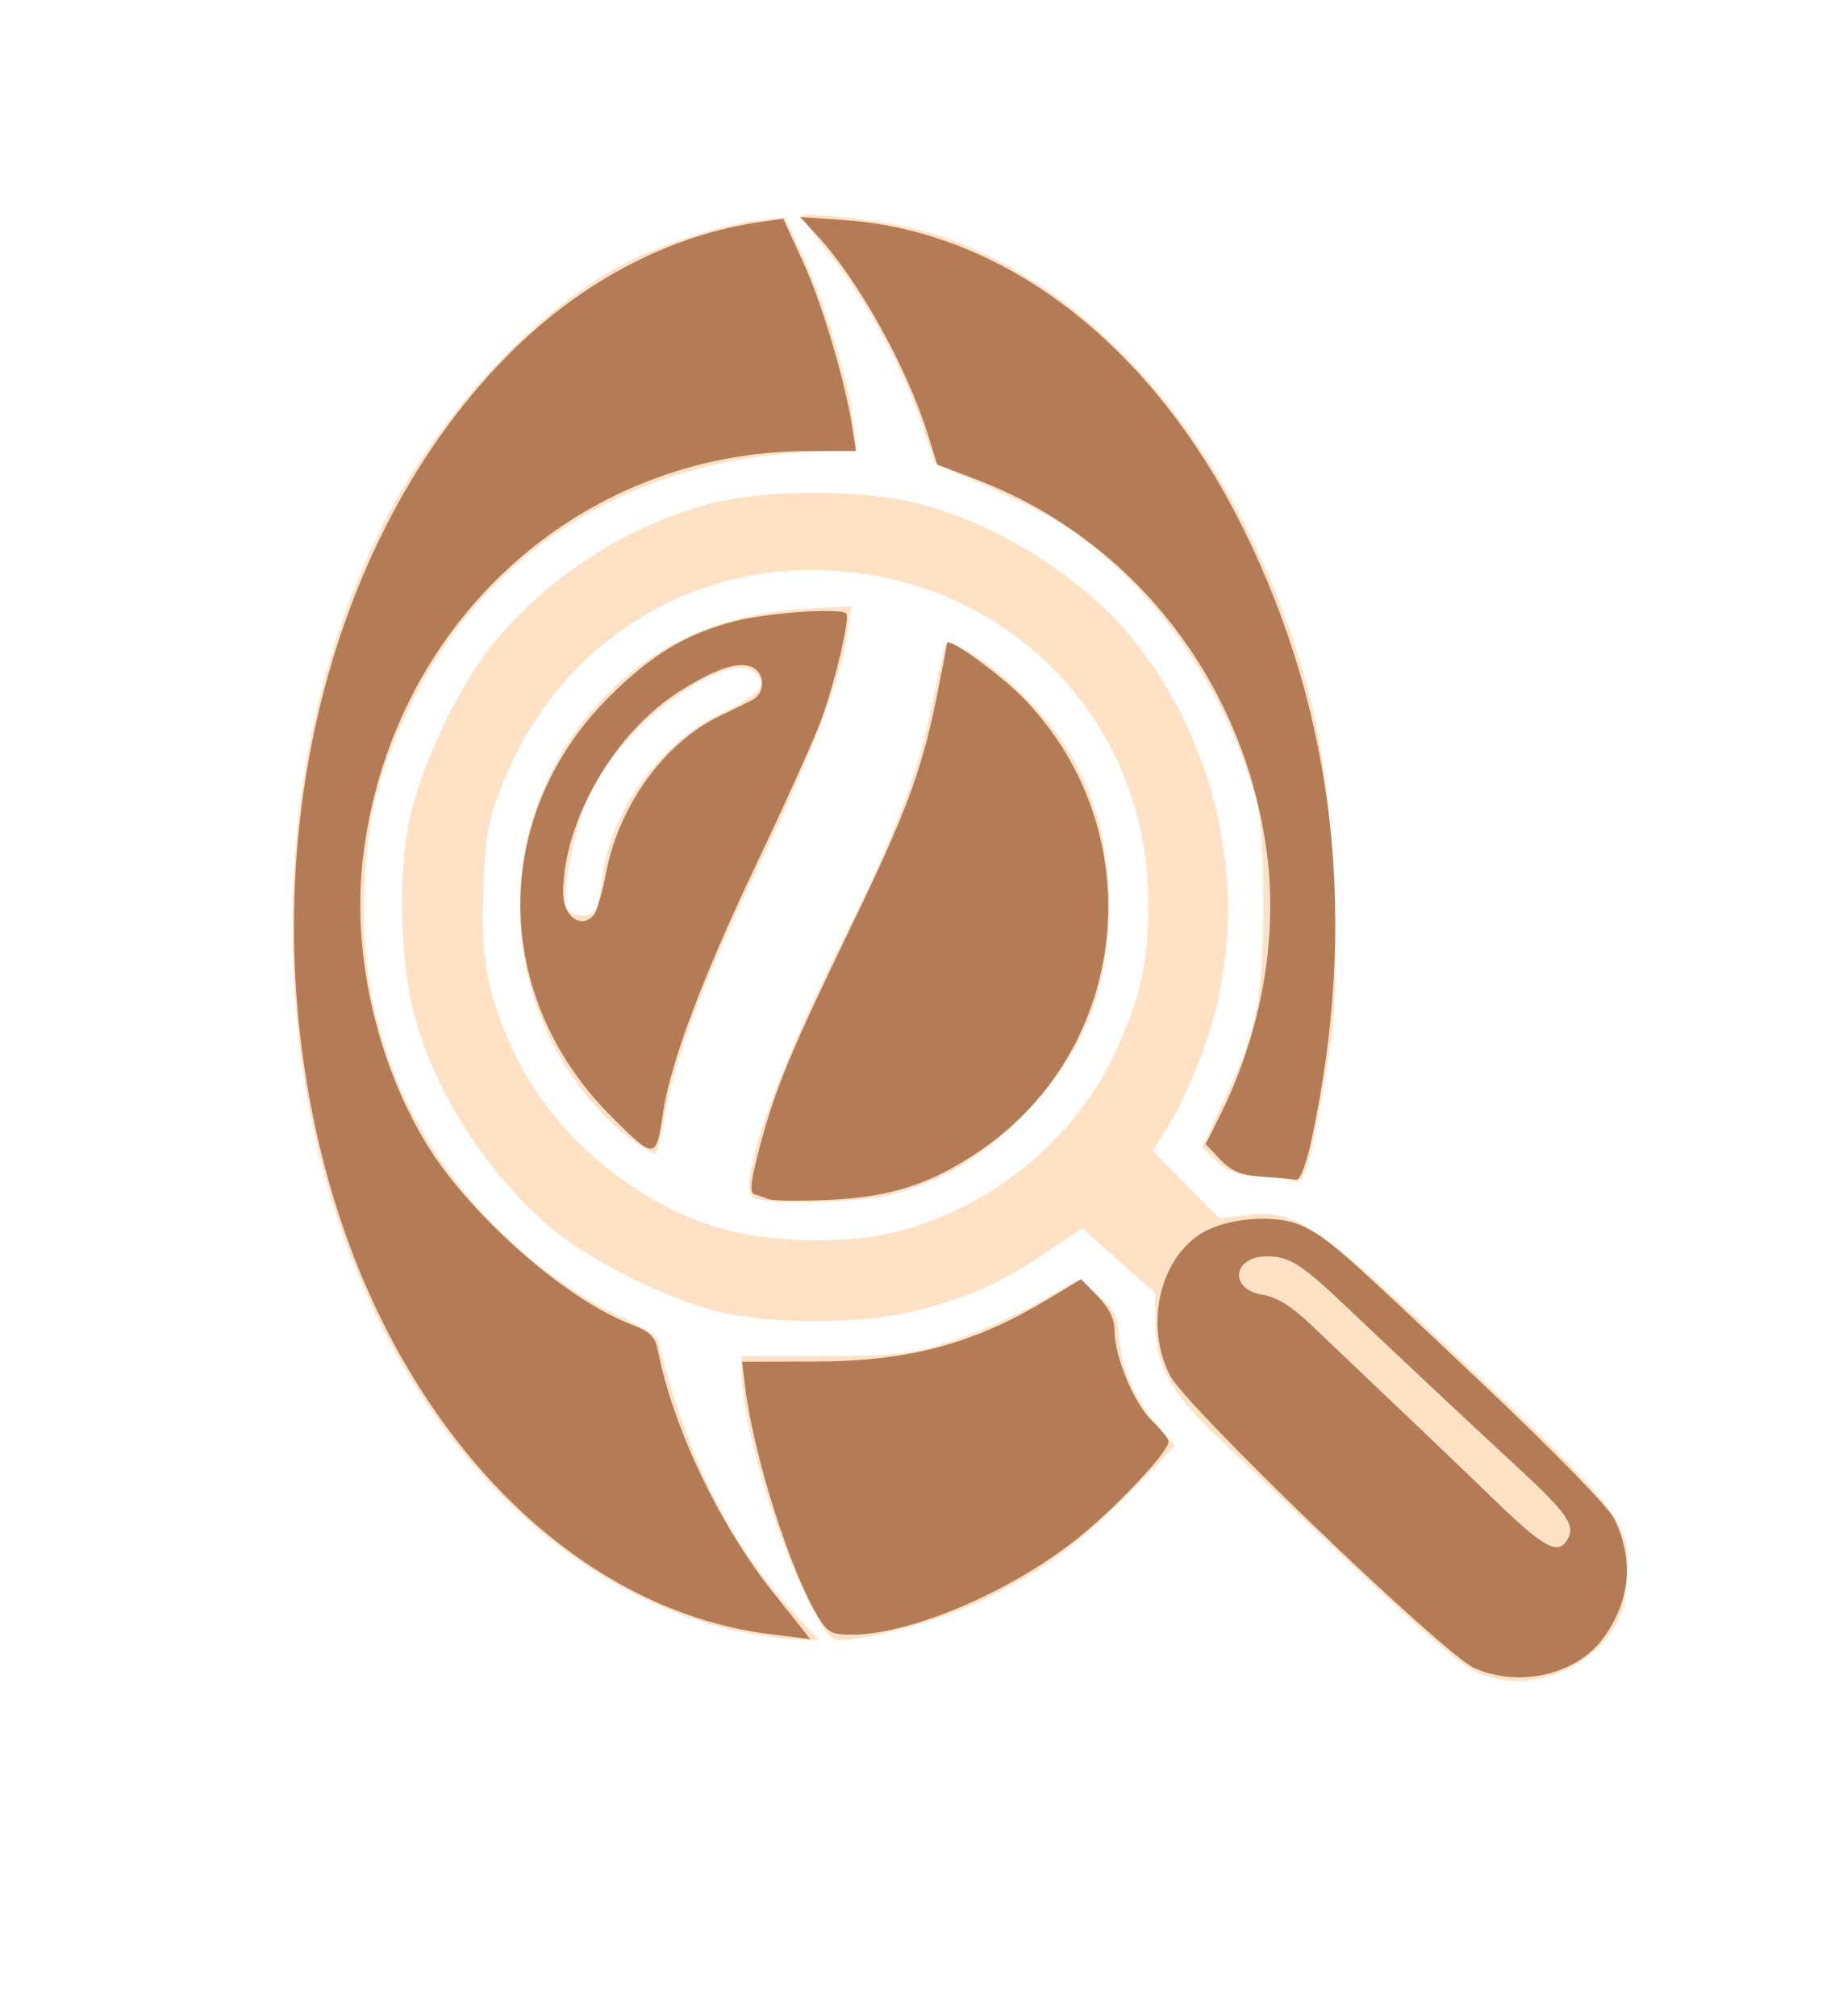
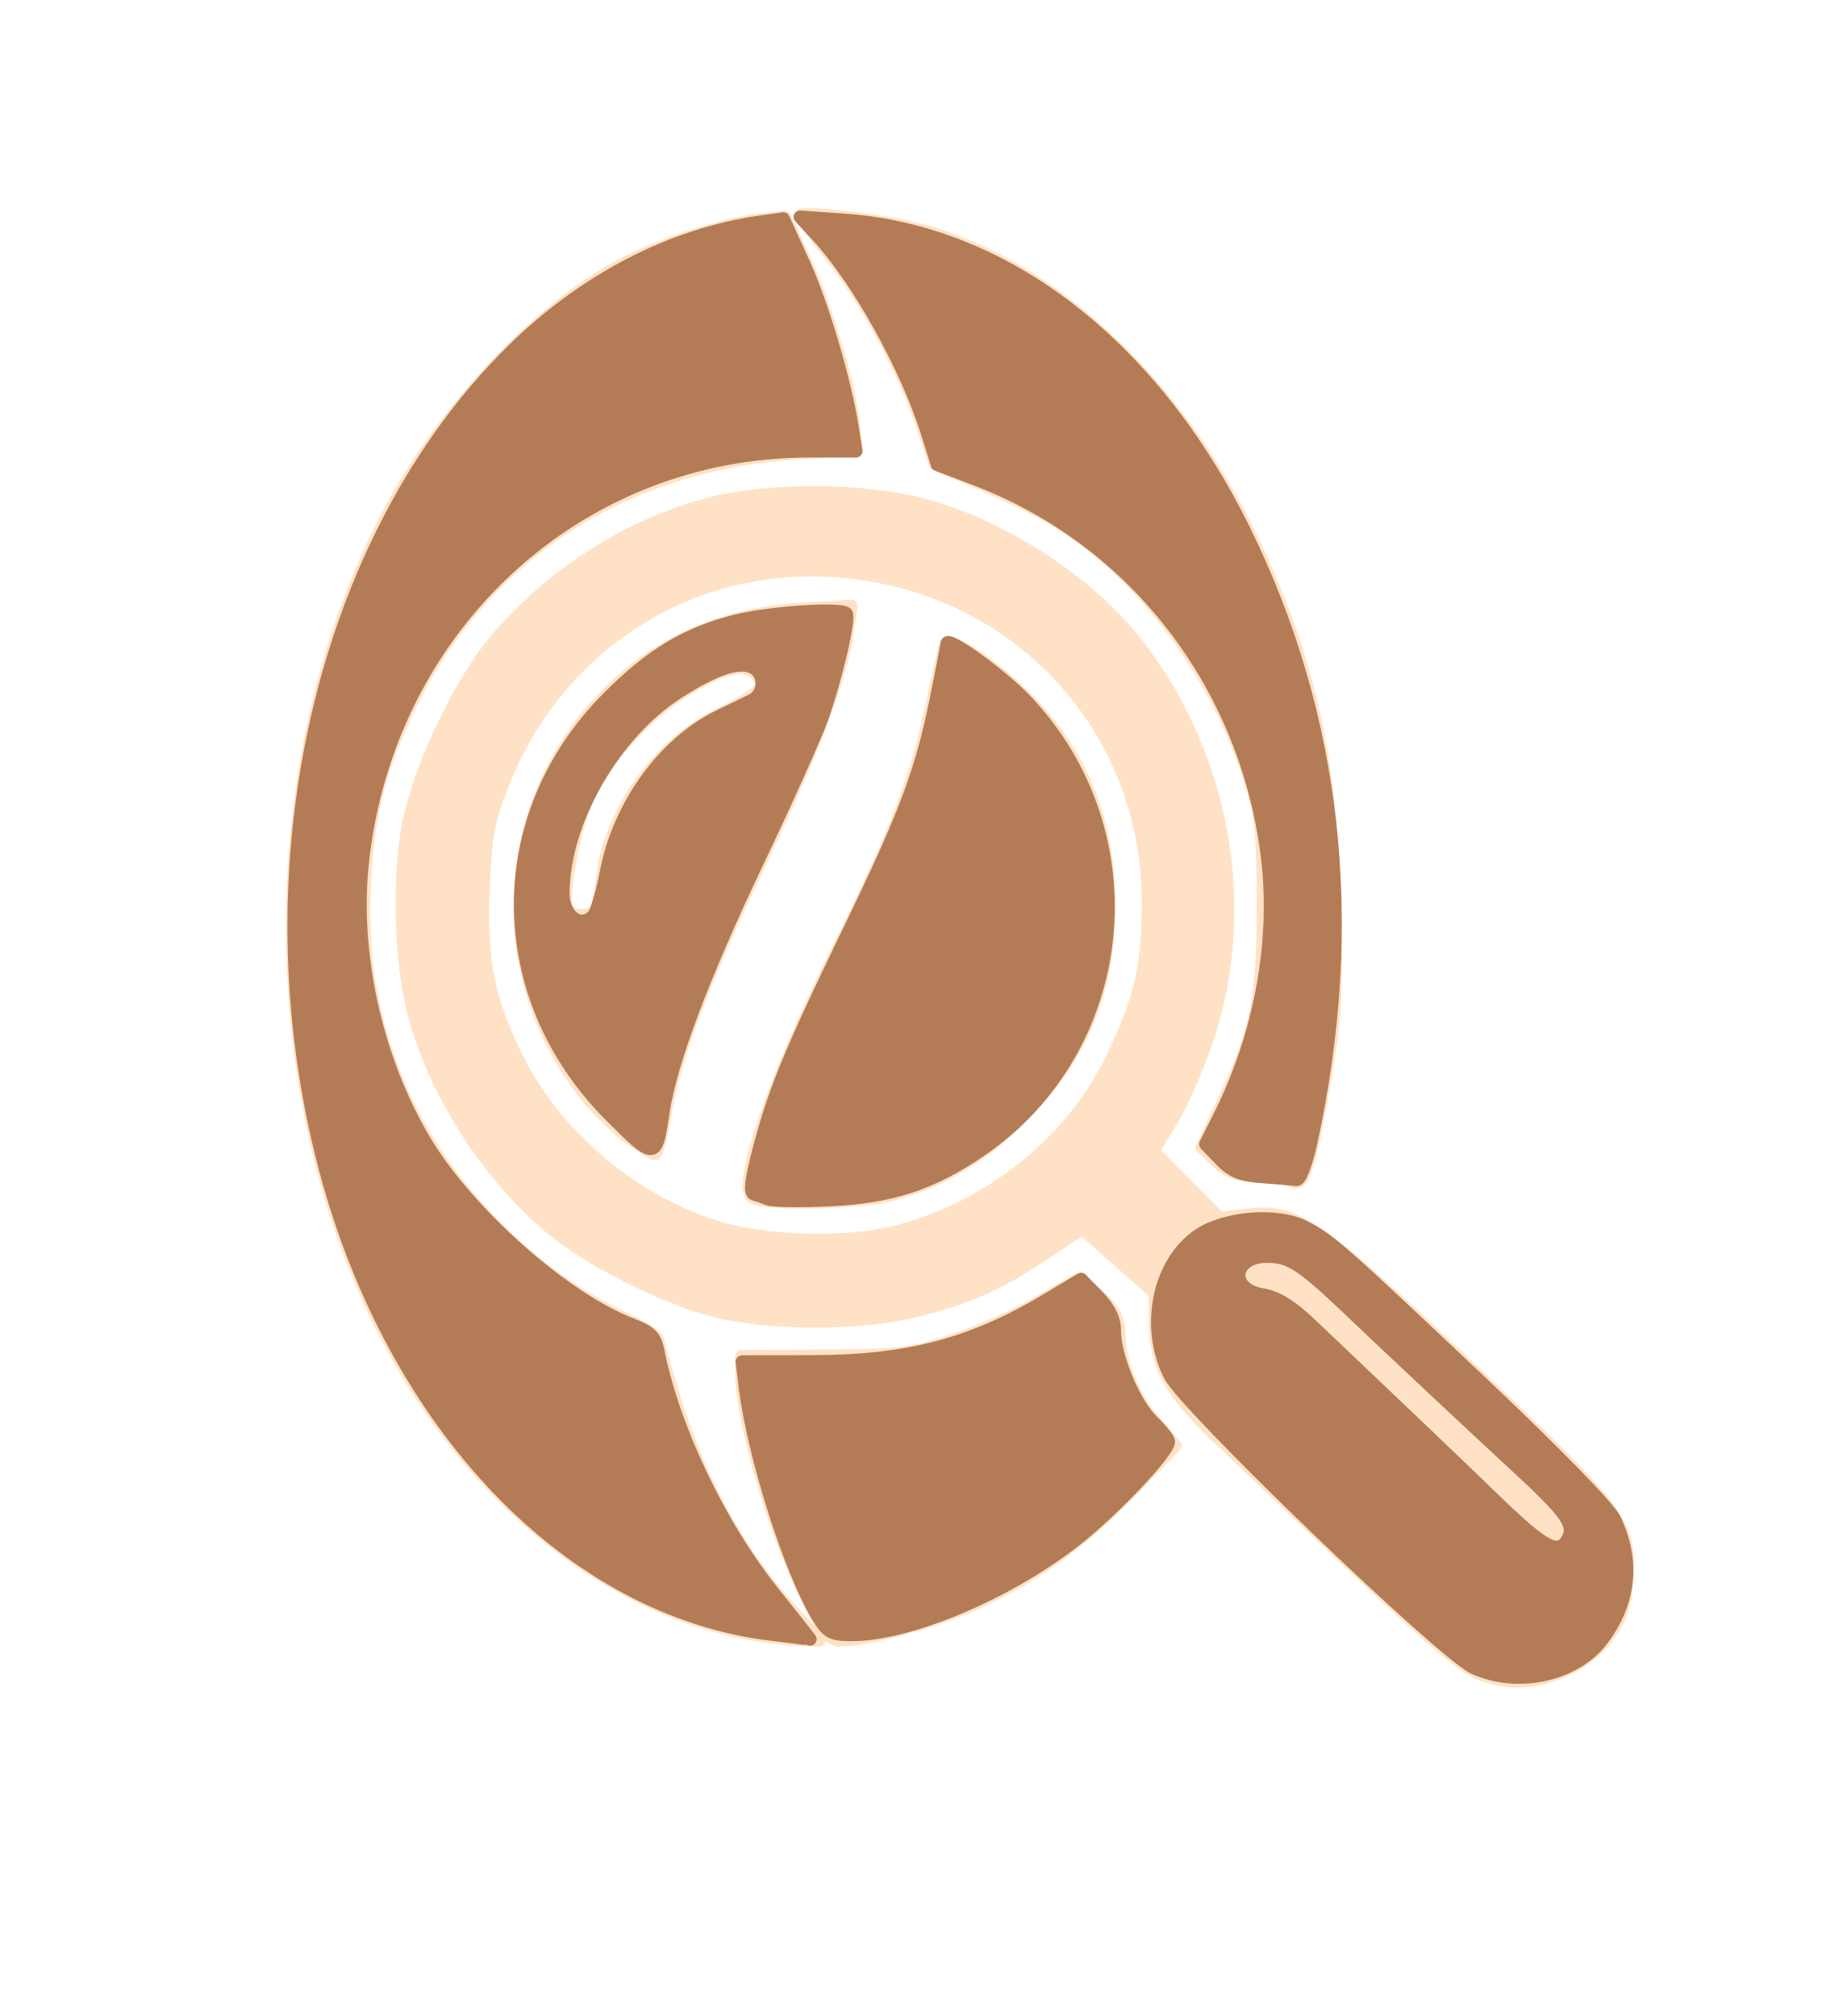
<svg xmlns="http://www.w3.org/2000/svg" version="1.1" id="svg1" width="337" height="373" viewBox="0 0 337 373">
  <defs id="defs1" />
  <g id="g1">
    <g id="g2" transform="translate(9.168176,-12.54593)">
-       <path style="fill:#ffe2c5" d="m 267.5,323.093 c -6.074,-1.509 -7.067,-2.371 -51.344,-44.55 -8.744,-8.329 -11.456,-13.202 -11.559,-20.766 l -0.082,-6 -6.741,-5.977 -6.741,-5.977 -6.924,4.603 c -8.608,5.723 -13.913,8.093 -23.738,10.606 -9.477,2.424 -25.142,2.616 -35.556,0.436 -8.944,-1.872 -23.335,-8.783 -31.037,-14.906 C 81.898,231.12 71.507,215.269 67.514,200.5 c -2.583,-9.554 -3.078,-25.587 -1.097,-35.546 2.11,-10.609 9.601,-26.307 16.309,-34.177 10.226,-11.997 24.383,-21.022 39.138,-24.951 10.718,-2.854 28.646,-2.828 39.491,0.056 15.221,4.048 31.307,14.62 40.301,26.486 15.797,20.841 20.528,48.5 12.42,72.603 -1.753,5.209 -4.715,11.959 -6.583,15 l -3.396,5.528 6.157,6.235 6.157,6.235 5.182,-0.609 c 9.044,-1.063 12.74,1.477 40.906,28.11 28.408,26.861 29.962,28.934 29.315,39.094 -0.301,4.72 -1.054,7.173 -3.119,10.153 -4.555,6.573 -13.779,10.218 -21.196,8.375 z M 156.54,240.485 C 174.029,236.039 189.289,223.713 196.756,208 c 5.161,-10.861 6.555,-17.093 6.472,-28.948 -0.239,-34.33 -27.423,-60.977 -62.268,-61.037 -25.315,-0.044 -47.573,15.344 -57.117,39.485 -2.73,6.904 -3.225,9.578 -3.618,19.526 -0.531,13.446 0.889,20.511 6.329,31.474 6.942,13.991 21.056,26.036 36.236,30.924 9.312,2.998 24.278,3.469 33.75,1.061 z m -26.417,-6.388 c -3.01,-1.907 4.046,-22.409 15.867,-46.097 10.048,-20.138 14.292,-31.098 17.036,-44 1.228,-5.775 2.397,-11.093 2.598,-11.817 0.585,-2.109 7.835,2.463 14.891,9.39 10.192,10.006 15.452,23.019 15.474,38.282 0.023,16.073 -5.045,28.281 -16.458,39.644 -7.364,7.332 -14.674,11.654 -23.84,14.094 -5.738,1.528 -23.401,1.875 -25.567,0.503 z m -22.93,-11.073 c -2.259,-1.636 -5.892,-5.233 -8.072,-7.991 -20.376,-25.778 -14.389,-63.387 12.947,-81.338 7.592,-4.985 16.793,-7.835 27.318,-8.46 l 8.886,-0.528 -0.707,4.896 c -1.231,8.533 -6.473,22.27 -16.56,43.396 -10.388,21.757 -15.317,34.951 -17.235,46.136 -0.647,3.775 -1.468,6.864 -1.823,6.864 -0.356,0 -2.495,-1.339 -4.754,-2.975 z M 101.349,180.25 c 0.266,-0.963 0.761,-3.806 1.101,-6.318 1.544,-11.412 10.583,-23.854 21.088,-29.025 7.721,-3.801 9.22,-5.289 7.462,-7.407 -1.798,-2.166 -5.04,-1.852 -10.421,1.009 -9.897,5.262 -18.758,15.078 -22.06,24.437 -2.034,5.764 -3.671,15.494 -2.932,17.42 0.845,2.201 5.145,2.114 5.761,-0.117 z M 128,314.484 C 101.312,309.031 76.6,288.062 61.514,258.068 39.363,214.028 39.413,153.89 61.636,109.691 71.963,89.152 90.403,69.345 106.981,60.984 c 6.672,-3.365 17.78,-6.938 23.749,-7.64 l 5.273,-0.62 3.459,7.487 c 4.017,8.694 8.286,22.794 9.164,30.268 l 0.612,5.205 -10.369,0.61 C 106.961,98.173 81.067,114.569 67.479,141.5 c -6.139,12.168 -8.502,20.842 -9.189,33.729 -0.687,12.892 0.758,23.025 4.929,34.558 7.118,19.684 24.156,38.086 43.435,46.912 3.02,1.383 5.622,3.028 5.783,3.657 5.963,23.315 13.705,38.53 26.405,51.894 l 3.564,3.75 -3.953,-0.094 C 136.279,315.854 131.575,315.214 128,314.484 Z M 140.369,308.75 c -6.257,-12.409 -12.377,-33.493 -12.366,-42.61 l 0.003,-2.64 15.247,-0.061 c 13.856,-0.056 16.022,-0.314 23.747,-2.833 4.675,-1.524 11.65,-4.6 15.5,-6.834 3.85,-2.234 7.249,-4.193 7.553,-4.354 0.304,-0.161 2.139,1.16 4.078,2.936 2.896,2.654 3.555,3.996 3.693,7.536 0.211,5.388 2.915,11.605 7.139,16.416 l 3.252,3.704 -7.857,8.103 c -9.599,9.899 -17.551,15.707 -28.514,20.828 -7.516,3.511 -20.481,7.06 -25.789,7.06 -1.517,0 -2.954,-1.832 -5.686,-7.25 z M 229.5,230.941 c -1.1,-0.44 -4,-0.832 -6.445,-0.871 -3.358,-0.053 -5.105,-0.703 -7.145,-2.657 l -2.699,-2.586 3.882,-8.285 C 223.401,203.082 224.5,197.66 224.5,180 c 0,-13.459 -0.309,-16.488 -2.344,-23 -6.365,-20.365 -20.62,-39.155 -36.974,-48.739 -2.431,-1.425 -8.225,-4.23 -12.875,-6.234 l -8.455,-3.643 -2.499,-7.442 C 157.888,80.619 150.92,67.759 144.452,59.749 141.453,56.036 139,52.781 139,52.517 c 0,-0.807 13.108,0.561 19.819,2.068 24.991,5.611 49.221,27.654 63.659,57.916 10.296,21.578 14.483,40.023 15.21,67 0.436,16.187 0.205,20.851 -1.561,31.5 -1.14,6.875 -2.648,14.354 -3.35,16.621 -1.096,3.538 -1.56,4.007 -3.277,3.32 z" id="path3" />
-       <path style="fill:#b47c56" d="m 263.5,321.127 c -5.829,-2.666 -53.352,-48.376 -56.25,-54.103 -4.56,-9.012 -2.103,-20.934 5.354,-25.983 4.848,-3.282 14.563,-4.033 19.49,-1.506 4.736,2.429 6.425,3.915 32.55,28.615 14.06,13.294 23.819,23.305 24.864,25.508 3.649,7.691 2.87,15.33 -2.265,22.202 -4.942,6.613 -15.621,8.982 -23.742,5.268 z m 17.375,-23.893 c 1.367,-2.554 -0.212,-4.789 -9.375,-13.267 -9.593,-8.876 -21.347,-19.898 -31.526,-29.565 C 231.517,246.371 229.361,245 225.188,245 c -6.337,0 -7.075,6.078 -0.861,7.088 2.696,0.438 5.31,2.047 8.964,5.515 16.106,15.289 26.198,24.927 34.208,32.669 9.124,8.818 11.671,10.144 13.375,6.961 z M 133.81,314.957 C 96.374,310.591 63.58,276.412 50.957,228.602 36.307,173.115 50.276,112.245 85.659,77.38 98.937,64.296 115.148,55.907 131.615,53.597 l 4.115,-0.577 3.667,8.022 c 3.541,7.747 7.75,21.924 9.117,30.709 L 149.176,96 h -8.63 c -42.694,0 -77.765,32.173 -82.63,75.802 -1.88,16.858 2.352,36.247 11.229,51.446 7.806,13.365 25.962,29.572 38.487,34.356 3.46,1.321 4.377,2.216 4.884,4.762 2.896,14.555 11.467,32.509 21.47,44.977 3.821,4.762 6.849,8.599 6.73,8.527 -0.119,-0.072 -3.227,-0.482 -6.906,-0.912 z M 142.197,311.75 C 136.958,303.091 130.19,281.734 128.651,269 l -0.544,-4.5 13.197,-0.031 c 17.632,-0.042 29.47,-3.191 43.361,-11.537 l 6.164,-3.704 3.086,3.184 c 2.127,2.194 3.086,4.167 3.086,6.348 0,4.811 3.645,13.525 7.003,16.743 1.648,1.579 2.997,3.278 2.997,3.775 0,1.888 -9.8,12.305 -16.89,17.954 C 177.665,307.145 159.206,315 148.352,315 c -3.655,0 -4.439,-0.414 -6.155,-3.25 z M 133,234.411 c -0.825,-0.313 -2.036,-0.735 -2.692,-0.937 -0.866,-0.267 -0.542,-2.778 1.183,-9.171 2.866,-10.623 5.702,-17.437 16.774,-40.304 10.051,-20.758 13.02,-28.676 15.72,-41.923 C 165.093,136.637 166,131.923 166,131.602 c 0,-1.481 10.211,5.928 14.662,10.64 23.334,24.698 19.233,64.338 -8.615,83.275 -9.012,6.128 -16.481,8.537 -28.047,9.046 -5.225,0.23 -10.175,0.162 -11,-0.151 z m 91.392,-4.143 c -4.031,-0.286 -5.681,-0.961 -7.826,-3.199 l -2.717,-2.836 2.452,-4.866 c 7.738,-15.359 10.936,-32.808 8.922,-48.692 -4.022,-31.73 -24.649,-58.323 -53.868,-69.448 l -7.145,-2.72 -1.713,-5.503 C 158.614,80.535 149.634,64.383 141.976,56.095 l -3.146,-3.405 8.335,0.59 c 29.741,2.105 57.005,23.262 73.735,57.219 17.068,34.642 21.268,72.775 12.474,113.25 -0.908,4.181 -2.062,7.172 -2.725,7.065 -0.632,-0.102 -3.448,-0.348 -6.258,-0.547 z M 103.761,218.957 C 81.64,196.747 81.523,163.427 103.488,141.5 c 7.859,-7.846 14.307,-11.72 23.366,-14.041 6.053,-1.551 19.441,-2.475 20.515,-1.416 0.743,0.733 -1.892,12.059 -4.527,19.457 -1.175,3.3 -6.608,15.396 -12.073,26.879 -10.005,21.023 -15.963,36.914 -17.296,46.132 -1.253,8.665 -1.513,8.677 -9.711,0.446 z M 100.734,181.75 c 0.538,-0.688 1.535,-4.157 2.214,-7.71 2.394,-12.524 10.792,-24.107 21.052,-29.037 2.475,-1.189 5.175,-2.51 6,-2.935 2.315,-1.193 2.411,-4.778 0.159,-5.983 -2.484,-1.33 -6.823,0.072 -13.69,4.422 C 104.427,148.136 95,164.533 95,177.849 c 0,4.354 3.509,6.741 5.734,3.901 z" id="path2" />
+       <path fill="#ffe2c5" stroke="#ffe2c5" stroke-width="2.4" stroke-linejoin="round" paint-order="stroke fill" d="m 267.5,323.093 c -6.074,-1.509 -7.067,-2.371 -51.344,-44.55 -8.744,-8.329 -11.456,-13.202 -11.559,-20.766 l -0.082,-6 -6.741,-5.977 -6.741,-5.977 -6.924,4.603 c -8.608,5.723 -13.913,8.093 -23.738,10.606 -9.477,2.424 -25.142,2.616 -35.556,0.436 -8.944,-1.872 -23.335,-8.783 -31.037,-14.906 C 81.898,231.12 71.507,215.269 67.514,200.5 c -2.583,-9.554 -3.078,-25.587 -1.097,-35.546 2.11,-10.609 9.601,-26.307 16.309,-34.177 10.226,-11.997 24.383,-21.022 39.138,-24.951 10.718,-2.854 28.646,-2.828 39.491,0.056 15.221,4.048 31.307,14.62 40.301,26.486 15.797,20.841 20.528,48.5 12.42,72.603 -1.753,5.209 -4.715,11.959 -6.583,15 l -3.396,5.528 6.157,6.235 6.157,6.235 5.182,-0.609 c 9.044,-1.063 12.74,1.477 40.906,28.11 28.408,26.861 29.962,28.934 29.315,39.094 -0.301,4.72 -1.054,7.173 -3.119,10.153 -4.555,6.573 -13.779,10.218 -21.196,8.375 z M 156.54,240.485 C 174.029,236.039 189.289,223.713 196.756,208 c 5.161,-10.861 6.555,-17.093 6.472,-28.948 -0.239,-34.33 -27.423,-60.977 -62.268,-61.037 -25.315,-0.044 -47.573,15.344 -57.117,39.485 -2.73,6.904 -3.225,9.578 -3.618,19.526 -0.531,13.446 0.889,20.511 6.329,31.474 6.942,13.991 21.056,26.036 36.236,30.924 9.312,2.998 24.278,3.469 33.75,1.061 z m -26.417,-6.388 c -3.01,-1.907 4.046,-22.409 15.867,-46.097 10.048,-20.138 14.292,-31.098 17.036,-44 1.228,-5.775 2.397,-11.093 2.598,-11.817 0.585,-2.109 7.835,2.463 14.891,9.39 10.192,10.006 15.452,23.019 15.474,38.282 0.023,16.073 -5.045,28.281 -16.458,39.644 -7.364,7.332 -14.674,11.654 -23.84,14.094 -5.738,1.528 -23.401,1.875 -25.567,0.503 z m -22.93,-11.073 c -2.259,-1.636 -5.892,-5.233 -8.072,-7.991 -20.376,-25.778 -14.389,-63.387 12.947,-81.338 7.592,-4.985 16.793,-7.835 27.318,-8.46 l 8.886,-0.528 -0.707,4.896 c -1.231,8.533 -6.473,22.27 -16.56,43.396 -10.388,21.757 -15.317,34.951 -17.235,46.136 -0.647,3.775 -1.468,6.864 -1.823,6.864 -0.356,0 -2.495,-1.339 -4.754,-2.975 z M 101.349,180.25 c 0.266,-0.963 0.761,-3.806 1.101,-6.318 1.544,-11.412 10.583,-23.854 21.088,-29.025 7.721,-3.801 9.22,-5.289 7.462,-7.407 -1.798,-2.166 -5.04,-1.852 -10.421,1.009 -9.897,5.262 -18.758,15.078 -22.06,24.437 -2.034,5.764 -3.671,15.494 -2.932,17.42 0.845,2.201 5.145,2.114 5.761,-0.117 z M 128,314.484 C 101.312,309.031 76.6,288.062 61.514,258.068 39.363,214.028 39.413,153.89 61.636,109.691 71.963,89.152 90.403,69.345 106.981,60.984 c 6.672,-3.365 17.78,-6.938 23.749,-7.64 l 5.273,-0.62 3.459,7.487 c 4.017,8.694 8.286,22.794 9.164,30.268 l 0.612,5.205 -10.369,0.61 C 106.961,98.173 81.067,114.569 67.479,141.5 c -6.139,12.168 -8.502,20.842 -9.189,33.729 -0.687,12.892 0.758,23.025 4.929,34.558 7.118,19.684 24.156,38.086 43.435,46.912 3.02,1.383 5.622,3.028 5.783,3.657 5.963,23.315 13.705,38.53 26.405,51.894 l 3.564,3.75 -3.953,-0.094 C 136.279,315.854 131.575,315.214 128,314.484 Z M 140.369,308.75 c -6.257,-12.409 -12.377,-33.493 -12.366,-42.61 l 0.003,-2.64 15.247,-0.061 c 13.856,-0.056 16.022,-0.314 23.747,-2.833 4.675,-1.524 11.65,-4.6 15.5,-6.834 3.85,-2.234 7.249,-4.193 7.553,-4.354 0.304,-0.161 2.139,1.16 4.078,2.936 2.896,2.654 3.555,3.996 3.693,7.536 0.211,5.388 2.915,11.605 7.139,16.416 l 3.252,3.704 -7.857,8.103 c -9.599,9.899 -17.551,15.707 -28.514,20.828 -7.516,3.511 -20.481,7.06 -25.789,7.06 -1.517,0 -2.954,-1.832 -5.686,-7.25 z M 229.5,230.941 c -1.1,-0.44 -4,-0.832 -6.445,-0.871 -3.358,-0.053 -5.105,-0.703 -7.145,-2.657 l -2.699,-2.586 3.882,-8.285 C 223.401,203.082 224.5,197.66 224.5,180 c 0,-13.459 -0.309,-16.488 -2.344,-23 -6.365,-20.365 -20.62,-39.155 -36.974,-48.739 -2.431,-1.425 -8.225,-4.23 -12.875,-6.234 l -8.455,-3.643 -2.499,-7.442 C 157.888,80.619 150.92,67.759 144.452,59.749 141.453,56.036 139,52.781 139,52.517 c 0,-0.807 13.108,0.561 19.819,2.068 24.991,5.611 49.221,27.654 63.659,57.916 10.296,21.578 14.483,40.023 15.21,67 0.436,16.187 0.205,20.851 -1.561,31.5 -1.14,6.875 -2.648,14.354 -3.35,16.621 -1.096,3.538 -1.56,4.007 -3.277,3.32 z" id="path3" />
+       <path fill="#b47c56" stroke="#b47c56" stroke-width="2.4" stroke-linejoin="round" paint-order="stroke fill" d="m 263.5,321.127 c -5.829,-2.666 -53.352,-48.376 -56.25,-54.103 -4.56,-9.012 -2.103,-20.934 5.354,-25.983 4.848,-3.282 14.563,-4.033 19.49,-1.506 4.736,2.429 6.425,3.915 32.55,28.615 14.06,13.294 23.819,23.305 24.864,25.508 3.649,7.691 2.87,15.33 -2.265,22.202 -4.942,6.613 -15.621,8.982 -23.742,5.268 z m 17.375,-23.893 c 1.367,-2.554 -0.212,-4.789 -9.375,-13.267 -9.593,-8.876 -21.347,-19.898 -31.526,-29.565 C 231.517,246.371 229.361,245 225.188,245 c -6.337,0 -7.075,6.078 -0.861,7.088 2.696,0.438 5.31,2.047 8.964,5.515 16.106,15.289 26.198,24.927 34.208,32.669 9.124,8.818 11.671,10.144 13.375,6.961 z M 133.81,314.957 C 96.374,310.591 63.58,276.412 50.957,228.602 36.307,173.115 50.276,112.245 85.659,77.38 98.937,64.296 115.148,55.907 131.615,53.597 l 4.115,-0.577 3.667,8.022 c 3.541,7.747 7.75,21.924 9.117,30.709 L 149.176,96 h -8.63 c -42.694,0 -77.765,32.173 -82.63,75.802 -1.88,16.858 2.352,36.247 11.229,51.446 7.806,13.365 25.962,29.572 38.487,34.356 3.46,1.321 4.377,2.216 4.884,4.762 2.896,14.555 11.467,32.509 21.47,44.977 3.821,4.762 6.849,8.599 6.73,8.527 -0.119,-0.072 -3.227,-0.482 -6.906,-0.912 z M 142.197,311.75 C 136.958,303.091 130.19,281.734 128.651,269 l -0.544,-4.5 13.197,-0.031 c 17.632,-0.042 29.47,-3.191 43.361,-11.537 l 6.164,-3.704 3.086,3.184 c 2.127,2.194 3.086,4.167 3.086,6.348 0,4.811 3.645,13.525 7.003,16.743 1.648,1.579 2.997,3.278 2.997,3.775 0,1.888 -9.8,12.305 -16.89,17.954 C 177.665,307.145 159.206,315 148.352,315 c -3.655,0 -4.439,-0.414 -6.155,-3.25 z M 133,234.411 c -0.825,-0.313 -2.036,-0.735 -2.692,-0.937 -0.866,-0.267 -0.542,-2.778 1.183,-9.171 2.866,-10.623 5.702,-17.437 16.774,-40.304 10.051,-20.758 13.02,-28.676 15.72,-41.923 C 165.093,136.637 166,131.923 166,131.602 c 0,-1.481 10.211,5.928 14.662,10.64 23.334,24.698 19.233,64.338 -8.615,83.275 -9.012,6.128 -16.481,8.537 -28.047,9.046 -5.225,0.23 -10.175,0.162 -11,-0.151 z m 91.392,-4.143 c -4.031,-0.286 -5.681,-0.961 -7.826,-3.199 l -2.717,-2.836 2.452,-4.866 c 7.738,-15.359 10.936,-32.808 8.922,-48.692 -4.022,-31.73 -24.649,-58.323 -53.868,-69.448 l -7.145,-2.72 -1.713,-5.503 C 158.614,80.535 149.634,64.383 141.976,56.095 l -3.146,-3.405 8.335,0.59 c 29.741,2.105 57.005,23.262 73.735,57.219 17.068,34.642 21.268,72.775 12.474,113.25 -0.908,4.181 -2.062,7.172 -2.725,7.065 -0.632,-0.102 -3.448,-0.348 -6.258,-0.547 z M 103.761,218.957 C 81.64,196.747 81.523,163.427 103.488,141.5 c 7.859,-7.846 14.307,-11.72 23.366,-14.041 6.053,-1.551 19.441,-2.475 20.515,-1.416 0.743,0.733 -1.892,12.059 -4.527,19.457 -1.175,3.3 -6.608,15.396 -12.073,26.879 -10.005,21.023 -15.963,36.914 -17.296,46.132 -1.253,8.665 -1.513,8.677 -9.711,0.446 z M 100.734,181.75 c 0.538,-0.688 1.535,-4.157 2.214,-7.71 2.394,-12.524 10.792,-24.107 21.052,-29.037 2.475,-1.189 5.175,-2.51 6,-2.935 2.315,-1.193 2.411,-4.778 0.159,-5.983 -2.484,-1.33 -6.823,0.072 -13.69,4.422 C 104.427,148.136 95,164.533 95,177.849 c 0,4.354 3.509,6.741 5.734,3.901 z" id="path2" />
    </g>
  </g>
</svg>
